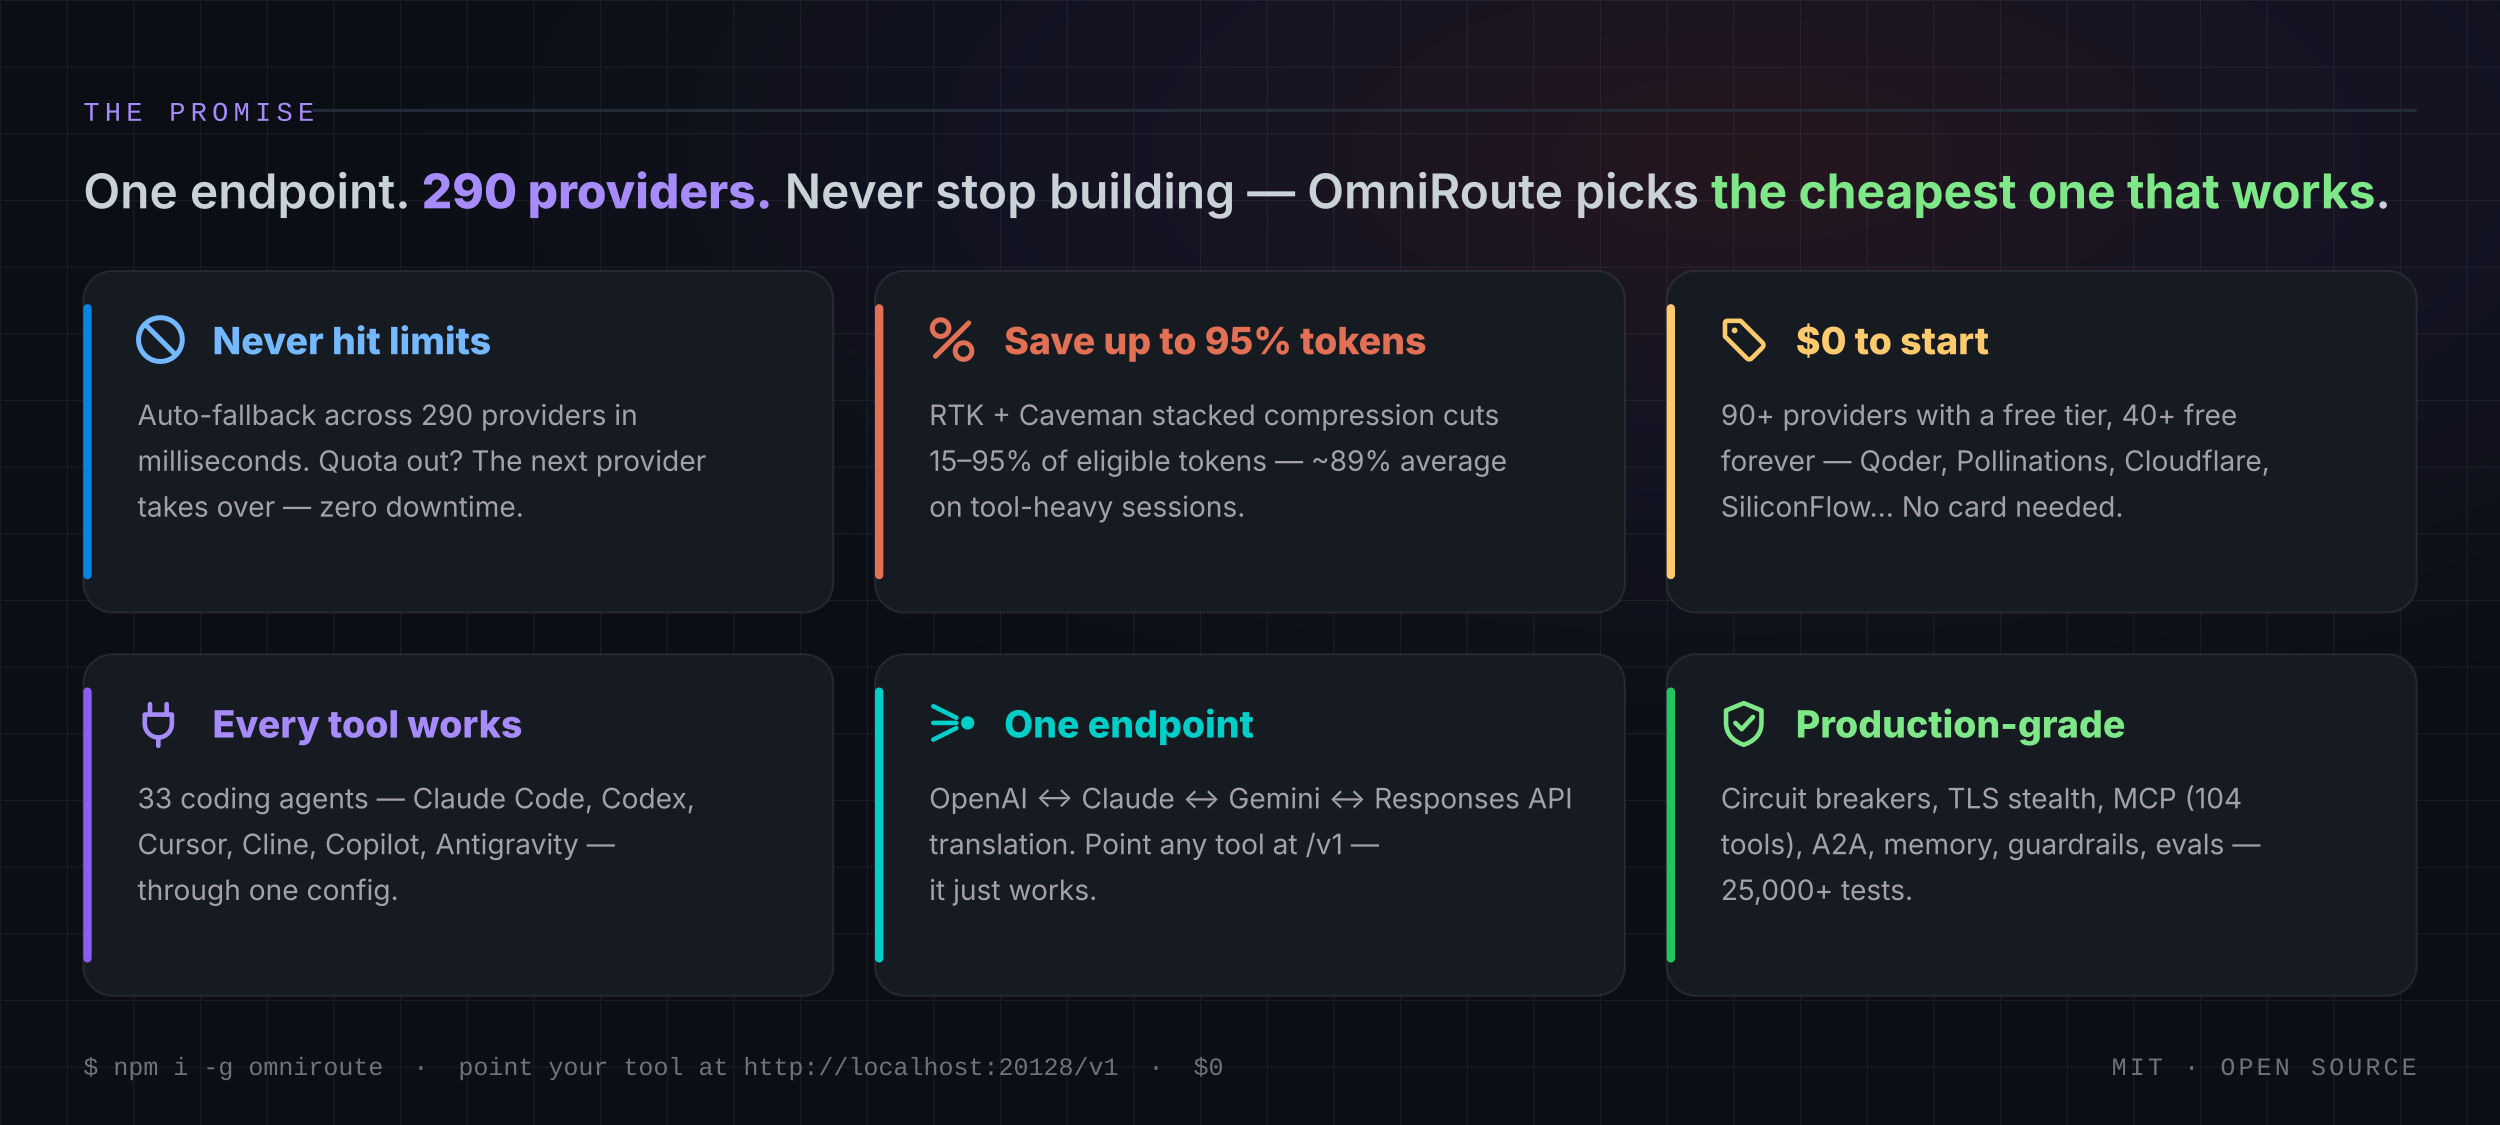
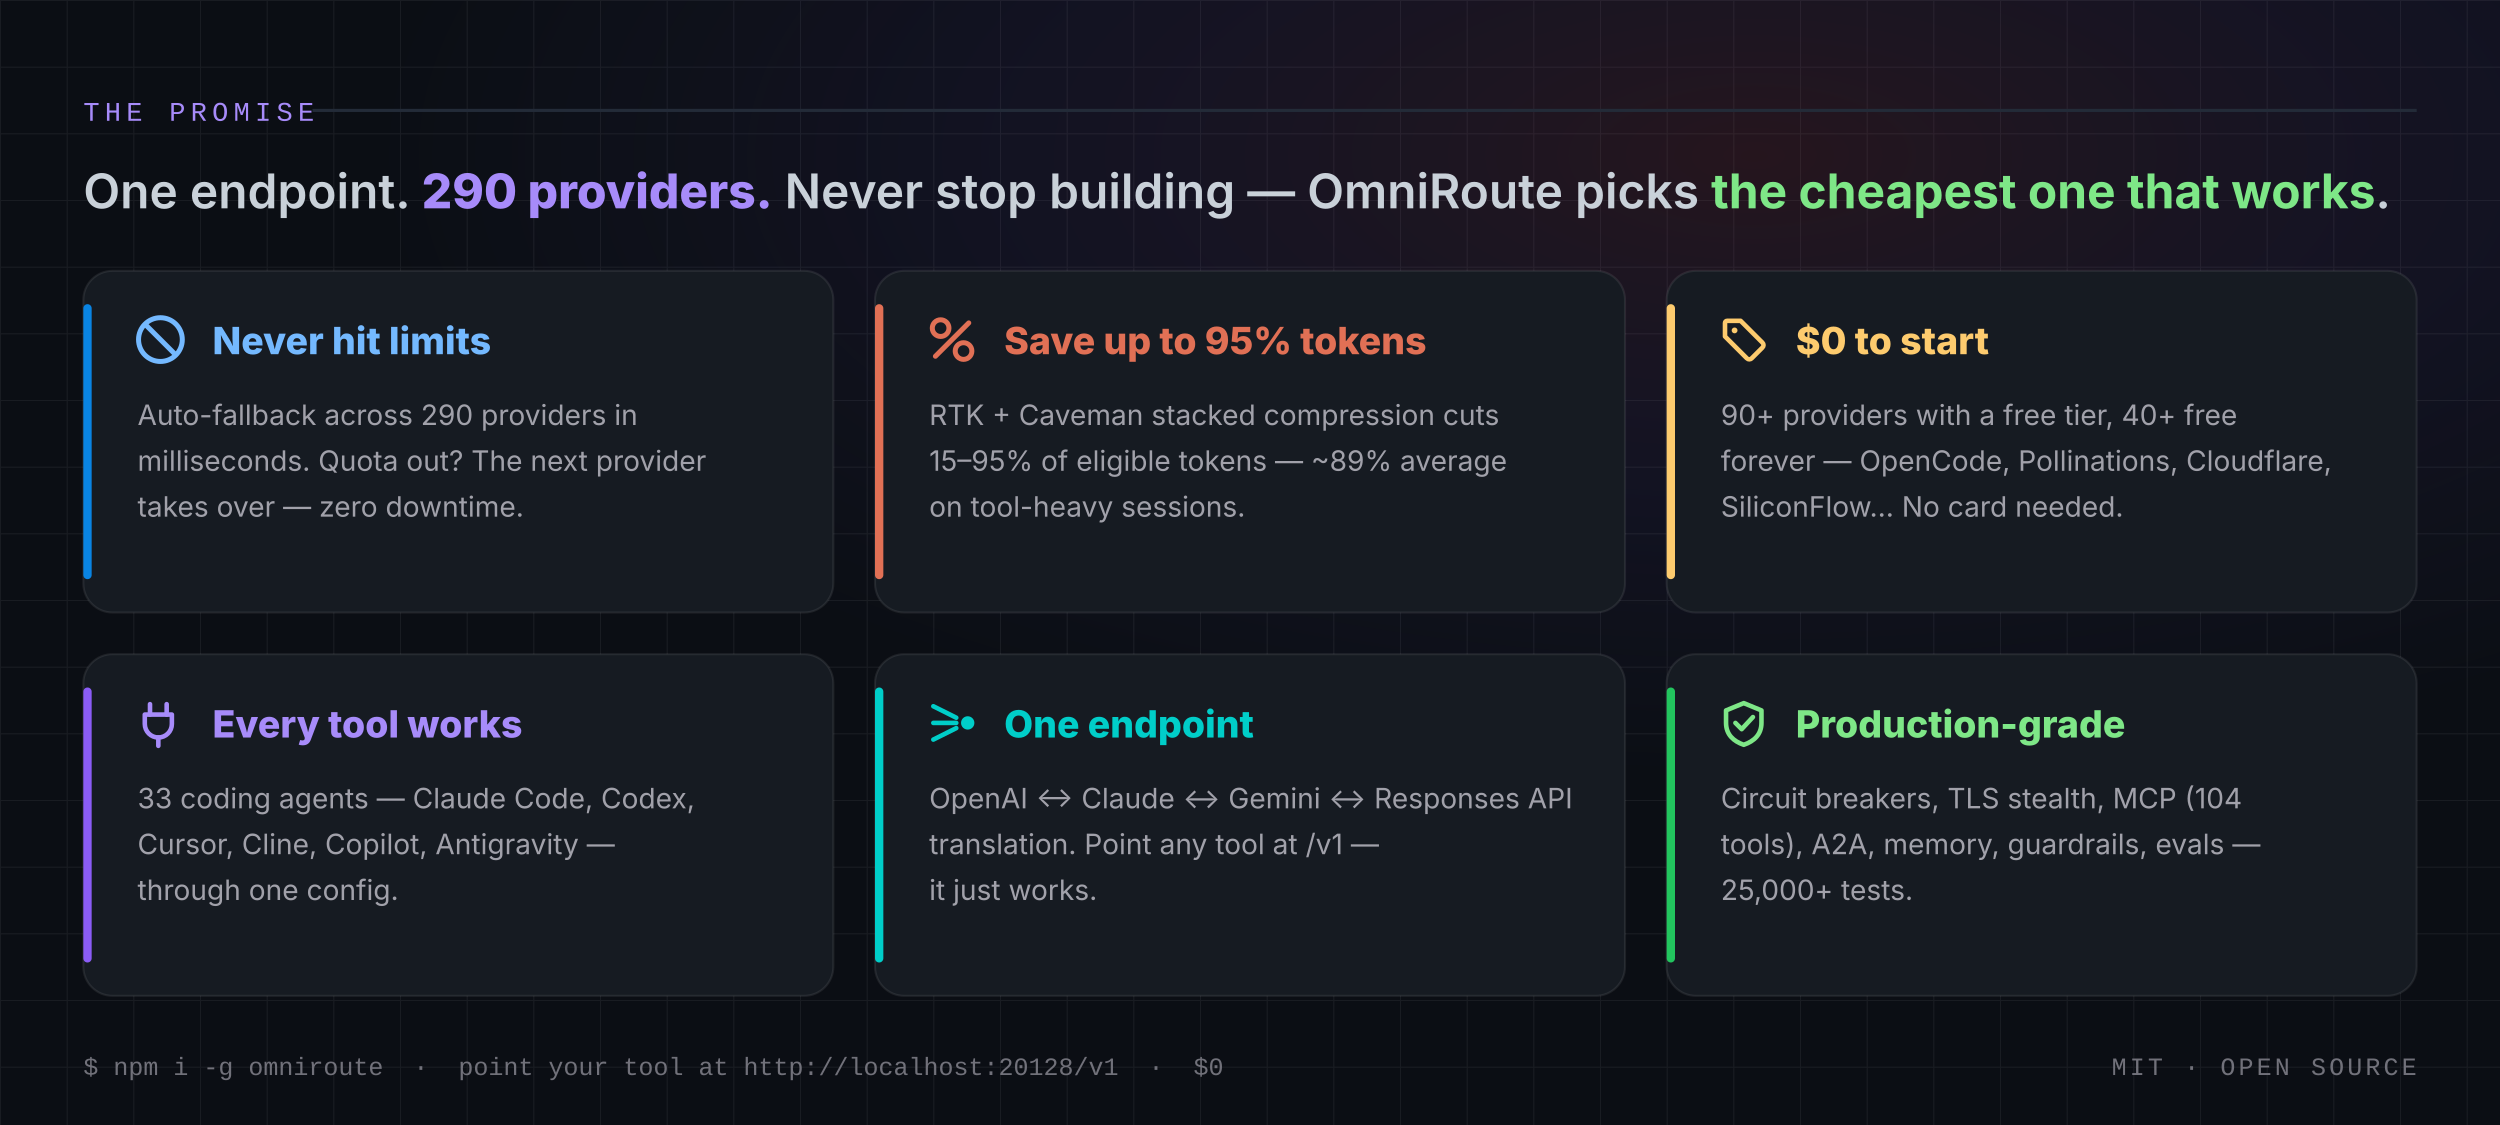
- <svg xmlns="http://www.w3.org/2000/svg" viewBox="0 0 1200 540" role="img" aria-label="The OmniRoute promise: one endpoint, 290 providers — never stop building, OmniRoute picks the cheapest one that works. Six pillars. Never hit limits: auto-fallback across 290 providers in milliseconds, quota out means the next provider takes over with zero downtime. Save up to 95 percent of tokens: RTK plus Caveman stacked compression cuts 15 to 95 percent of eligible tokens, about 89 percent average on tool-heavy sessions. Zero dollars to start: 90+ providers with a free tier, 40+ free forever — Qoder, Pollinations, Cloudflare, SiliconFlow — no card needed. Every tool works: 33 coding agents including Claude Code, Codex, Cursor, Cline, Copilot and Antigravity through one config. One endpoint: OpenAI, Claude, Gemini and Responses API translation — point any tool at /v1 and it just works. Production-grade: circuit breakers, TLS stealth, MCP with 104 tools, A2A, memory, guardrails, evals — 25,000+ tests.">
+ <svg xmlns="http://www.w3.org/2000/svg" viewBox="0 0 1200 540" role="img" aria-label="The OmniRoute promise: one endpoint, 290 providers — never stop building, OmniRoute picks the cheapest one that works. Six pillars. Never hit limits: auto-fallback across 290 providers in milliseconds, quota out means the next provider takes over with zero downtime. Save up to 95 percent of tokens: RTK plus Caveman stacked compression cuts 15 to 95 percent of eligible tokens, about 89 percent average on tool-heavy sessions. Zero dollars to start: 90+ providers with a free tier, 40+ free forever — OpenCode, Pollinations, Cloudflare, SiliconFlow — no card needed. Every tool works: 33 coding agents including Claude Code, Codex, Cursor, Cline, Copilot and Antigravity through one config. One endpoint: OpenAI, Claude, Gemini and Responses API translation — point any tool at /v1 and it just works. Production-grade: circuit breakers, TLS stealth, MCP with 104 tools, A2A, memory, guardrails, evals — 25,000+ tests.">
  <defs>
    <pattern id="gridPaperP" width="32" height="32" patternUnits="userSpaceOnUse">
      <path d="M 32 0 L 0 0 0 32" fill="none" stroke="#ffffff" stroke-opacity="0.06" stroke-width="1" />
    </pattern>
    <radialGradient id="bgGlowP" cx="70%" cy="14%" r="55%">
      <stop offset="0%" stop-color="#e54d5e" stop-opacity="0.12" />
      <stop offset="55%" stop-color="#8b5cf6" stop-opacity="0.06" />
      <stop offset="100%" stop-color="#6366f1" stop-opacity="0" />
    </radialGradient>
  </defs>
  <rect width="1200" height="540" fill="#0b0e14" />
  <rect width="1200" height="540" fill="url(#gridPaperP)" />
  <rect width="1200" height="540" fill="url(#bgGlowP)" />
  <g>
    <text x="40" y="58" font-family="Consolas, 'Courier New', monospace" font-size="13" letter-spacing="2.5" fill="#a78bfa">THE PROMISE</text>
    <line x1="150" y1="53" x2="1160" y2="53" stroke="#232b38" stroke-width="1.5" />
  </g>
  <g>
    <text x="40" y="100" font-family="Inter, 'Segoe UI', Arial, Helvetica, system-ui, sans-serif" font-size="23" font-weight="600" fill="#c9d1d9">One endpoint. <tspan fill="#a78bfa" font-weight="800">290 providers.</tspan> Never stop building — OmniRoute picks <tspan fill="#7ee787" font-weight="700">the cheapest one that works</tspan>.</text>
  </g>
  <g font-family="Inter, 'Segoe UI', Arial, Helvetica, system-ui, sans-serif">
    <g>
      <rect x="40" y="130" width="360" height="164" rx="14" fill="#161b22" stroke="#ffffff" stroke-opacity="0.08" stroke-width="1" />
      <rect x="40" y="130" width="360" height="164" rx="14" fill="none" stroke="#74b9ff" stroke-width="1.5" opacity="0">
        <animate attributeName="opacity" values="0;0.9;0;0" keyTimes="0;0.055;0.12;1" dur="12s" begin="3s" repeatCount="indefinite" />
      </rect>
      <rect x="40" y="146" width="4" height="132" rx="2" fill="#0984e3" />
      <g transform="translate(66,152)" stroke="#74b9ff" stroke-width="2.4" fill="none" stroke-linecap="round">
        <circle cx="11" cy="11" r="10.5" />
        <line x1="3.9" y1="3.9" x2="18.1" y2="18.1" />
      </g>
      <text x="102" y="170" font-size="18" font-weight="800" fill="#74b9ff">Never hit limits</text>
      <text x="66" y="204" font-size="13.5" fill="#a1a1aa">Auto-fallback across 290 providers in</text>
      <text x="66" y="226" font-size="13.5" fill="#a1a1aa">milliseconds. Quota out? The next provider</text>
      <text x="66" y="248" font-size="13.5" fill="#a1a1aa">takes over — zero downtime.</text>
    </g>
    <g>
      <rect x="420" y="130" width="360" height="164" rx="14" fill="#161b22" stroke="#ffffff" stroke-opacity="0.08" stroke-width="1" />
      <rect x="420" y="130" width="360" height="164" rx="14" fill="none" stroke="#e17055" stroke-width="1.5" opacity="0">
        <animate attributeName="opacity" values="0;0;0.9;0;0" keyTimes="0;0.167;0.222;0.287;1" dur="12s" begin="3s" repeatCount="indefinite" />
      </rect>
      <rect x="420" y="146" width="4" height="132" rx="2" fill="#e17055" />
      <g transform="translate(446,152)" stroke="#e17055" stroke-width="2.4" fill="none" stroke-linecap="round">
        <circle cx="5.5" cy="5.5" r="4" />
        <circle cx="16.5" cy="16.5" r="4" />
        <line x1="19" y1="3" x2="3" y2="19" />
      </g>
      <text x="482" y="170" font-size="18" font-weight="800" fill="#e17055">Save up to 95% tokens</text>
      <text x="446" y="204" font-size="13.5" fill="#a1a1aa">RTK + Caveman stacked compression cuts</text>
      <text x="446" y="226" font-size="13.5" fill="#a1a1aa">15–95% of eligible tokens — ~89% average</text>
      <text x="446" y="248" font-size="13.5" fill="#a1a1aa">on tool-heavy sessions.</text>
    </g>
    <g>
      <rect x="800" y="130" width="360" height="164" rx="14" fill="#161b22" stroke="#ffffff" stroke-opacity="0.08" stroke-width="1" />
      <rect x="800" y="130" width="360" height="164" rx="14" fill="none" stroke="#fdcb6e" stroke-width="1.5" opacity="0">
        <animate attributeName="opacity" values="0;0;0.9;0;0" keyTimes="0;0.334;0.389;0.454;1" dur="12s" begin="3s" repeatCount="indefinite" />
      </rect>
      <rect x="800" y="146" width="4" height="132" rx="2" fill="#fdcb6e" />
      <g transform="translate(826,152)" stroke="#fdcb6e" stroke-width="2.2" fill="none" stroke-linecap="round" stroke-linejoin="round">
        <path d="M 2,9.5 L 2,3 A 1,1 0 0 1 3,2 L 9.5,2 L 20,12.5 A 1.6,1.6 0 0 1 20,14.8 L 14.8,20 A 1.6,1.6 0 0 1 12.5,20 Z" />
        <circle cx="6.6" cy="6.6" r="1.4" fill="#fdcb6e" stroke="none" />
      </g>
      <text x="862" y="170" font-size="18" font-weight="800" fill="#fdcb6e">$0 to start</text>
      <text x="826" y="204" font-size="13.5" fill="#a1a1aa">90+ providers with a free tier, 40+ free</text>
-       <text x="826" y="226" font-size="13.5" fill="#a1a1aa">forever — Qoder, Pollinations, Cloudflare,</text>
+       <text x="826" y="226" font-size="13.5" fill="#a1a1aa">forever — OpenCode, Pollinations, Cloudflare,</text>
      <text x="826" y="248" font-size="13.5" fill="#a1a1aa">SiliconFlow… No card needed.</text>
    </g>
    <g>
      <rect x="40" y="314" width="360" height="164" rx="14" fill="#161b22" stroke="#ffffff" stroke-opacity="0.08" stroke-width="1" />
      <rect x="40" y="314" width="360" height="164" rx="14" fill="none" stroke="#a78bfa" stroke-width="1.5" opacity="0">
        <animate attributeName="opacity" values="0;0;0.9;0;0" keyTimes="0;0.5;0.555;0.62;1" dur="12s" begin="3s" repeatCount="indefinite" />
      </rect>
      <rect x="40" y="330" width="4" height="132" rx="2" fill="#8b5cf6" />
      <g transform="translate(66,336)" stroke="#a78bfa" stroke-width="2.2" fill="none" stroke-linecap="round" stroke-linejoin="round">
        <path d="M 6,2 L 6,7 M 14,2 L 14,7" />
        <path d="M 3.5,7 L 16.5,7 L 16.5,11.5 A 6.5,6.5 0 0 1 10,18 A 6.5,6.5 0 0 1 3.5,11.5 Z" />
        <path d="M 10,18 L 10,22" />
      </g>
      <text x="102" y="354" font-size="18" font-weight="800" fill="#a78bfa">Every tool works</text>
      <text x="66" y="388" font-size="13.5" fill="#a1a1aa">33 coding agents — Claude Code, Codex,</text>
      <text x="66" y="410" font-size="13.5" fill="#a1a1aa">Cursor, Cline, Copilot, Antigravity —</text>
      <text x="66" y="432" font-size="13.5" fill="#a1a1aa">through one config.</text>
    </g>
    <g>
      <rect x="420" y="314" width="360" height="164" rx="14" fill="#161b22" stroke="#ffffff" stroke-opacity="0.08" stroke-width="1" />
      <rect x="420" y="314" width="360" height="164" rx="14" fill="none" stroke="#00cec9" stroke-width="1.5" opacity="0">
        <animate attributeName="opacity" values="0;0;0.9;0;0" keyTimes="0;0.667;0.722;0.787;1" dur="12s" begin="3s" repeatCount="indefinite" />
      </rect>
      <rect x="420" y="330" width="4" height="132" rx="2" fill="#00cec9" />
      <g transform="translate(446,336)" stroke="#00cec9" stroke-width="2.2" fill="none" stroke-linecap="round">
        <path d="M 2,3 L 13,8.5 M 2,11 L 13,11 M 2,19 L 13,13.5" />
        <circle cx="18.5" cy="11" r="3.2" fill="#00cec9" stroke="none" />
      </g>
      <text x="482" y="354" font-size="18" font-weight="800" fill="#00cec9">One endpoint</text>
      <text x="446" y="388" font-size="13.5" fill="#a1a1aa">OpenAI ↔ Claude ↔ Gemini ↔ Responses API</text>
      <text x="446" y="410" font-size="13.5" fill="#a1a1aa">translation. Point any tool at /v1 —</text>
      <text x="446" y="432" font-size="13.5" fill="#a1a1aa">it just works.</text>
    </g>
    <g>
      <rect x="800" y="314" width="360" height="164" rx="14" fill="#161b22" stroke="#ffffff" stroke-opacity="0.08" stroke-width="1" />
      <rect x="800" y="314" width="360" height="164" rx="14" fill="none" stroke="#7ee787" stroke-width="1.5" opacity="0">
        <animate attributeName="opacity" values="0;0;0.9;0;0" keyTimes="0;0.834;0.889;0.954;1" dur="12s" begin="3s" repeatCount="indefinite" />
      </rect>
      <rect x="800" y="330" width="4" height="132" rx="2" fill="#22c55e" />
      <g transform="translate(826,336)" stroke="#7ee787" stroke-width="2.2" fill="none" stroke-linecap="round" stroke-linejoin="round">
        <path d="M 11,1.5 L 19.5,5 L 19.5,11 C 19.5,16.5 16,19.8 11,21.5 C 6,19.8 2.5,16.5 2.5,11 L 2.5,5 Z" />
        <path d="M 7,11 L 10,14 L 15.4,8.2" />
      </g>
      <text x="862" y="354" font-size="18" font-weight="800" fill="#7ee787">Production-grade</text>
      <text x="826" y="388" font-size="13.5" fill="#a1a1aa">Circuit breakers, TLS stealth, MCP (104</text>
      <text x="826" y="410" font-size="13.5" fill="#a1a1aa">tools), A2A, memory, guardrails, evals —</text>
      <text x="826" y="432" font-size="13.5" fill="#a1a1aa">25,000+ tests.</text>
    </g>
  </g>
  <g>
    <text x="40" y="516" font-family="Consolas, 'Courier New', monospace" font-size="12" fill="#71717a">$ npm i -g omniroute  ·  point your tool at http://localhost:20128/v1  ·  $0</text>
    <text x="1160" y="516" text-anchor="end" font-family="Consolas, 'Courier New', monospace" font-size="12" letter-spacing="1.5" fill="#71717a">MIT · OPEN SOURCE</text>
  </g>
</svg>
